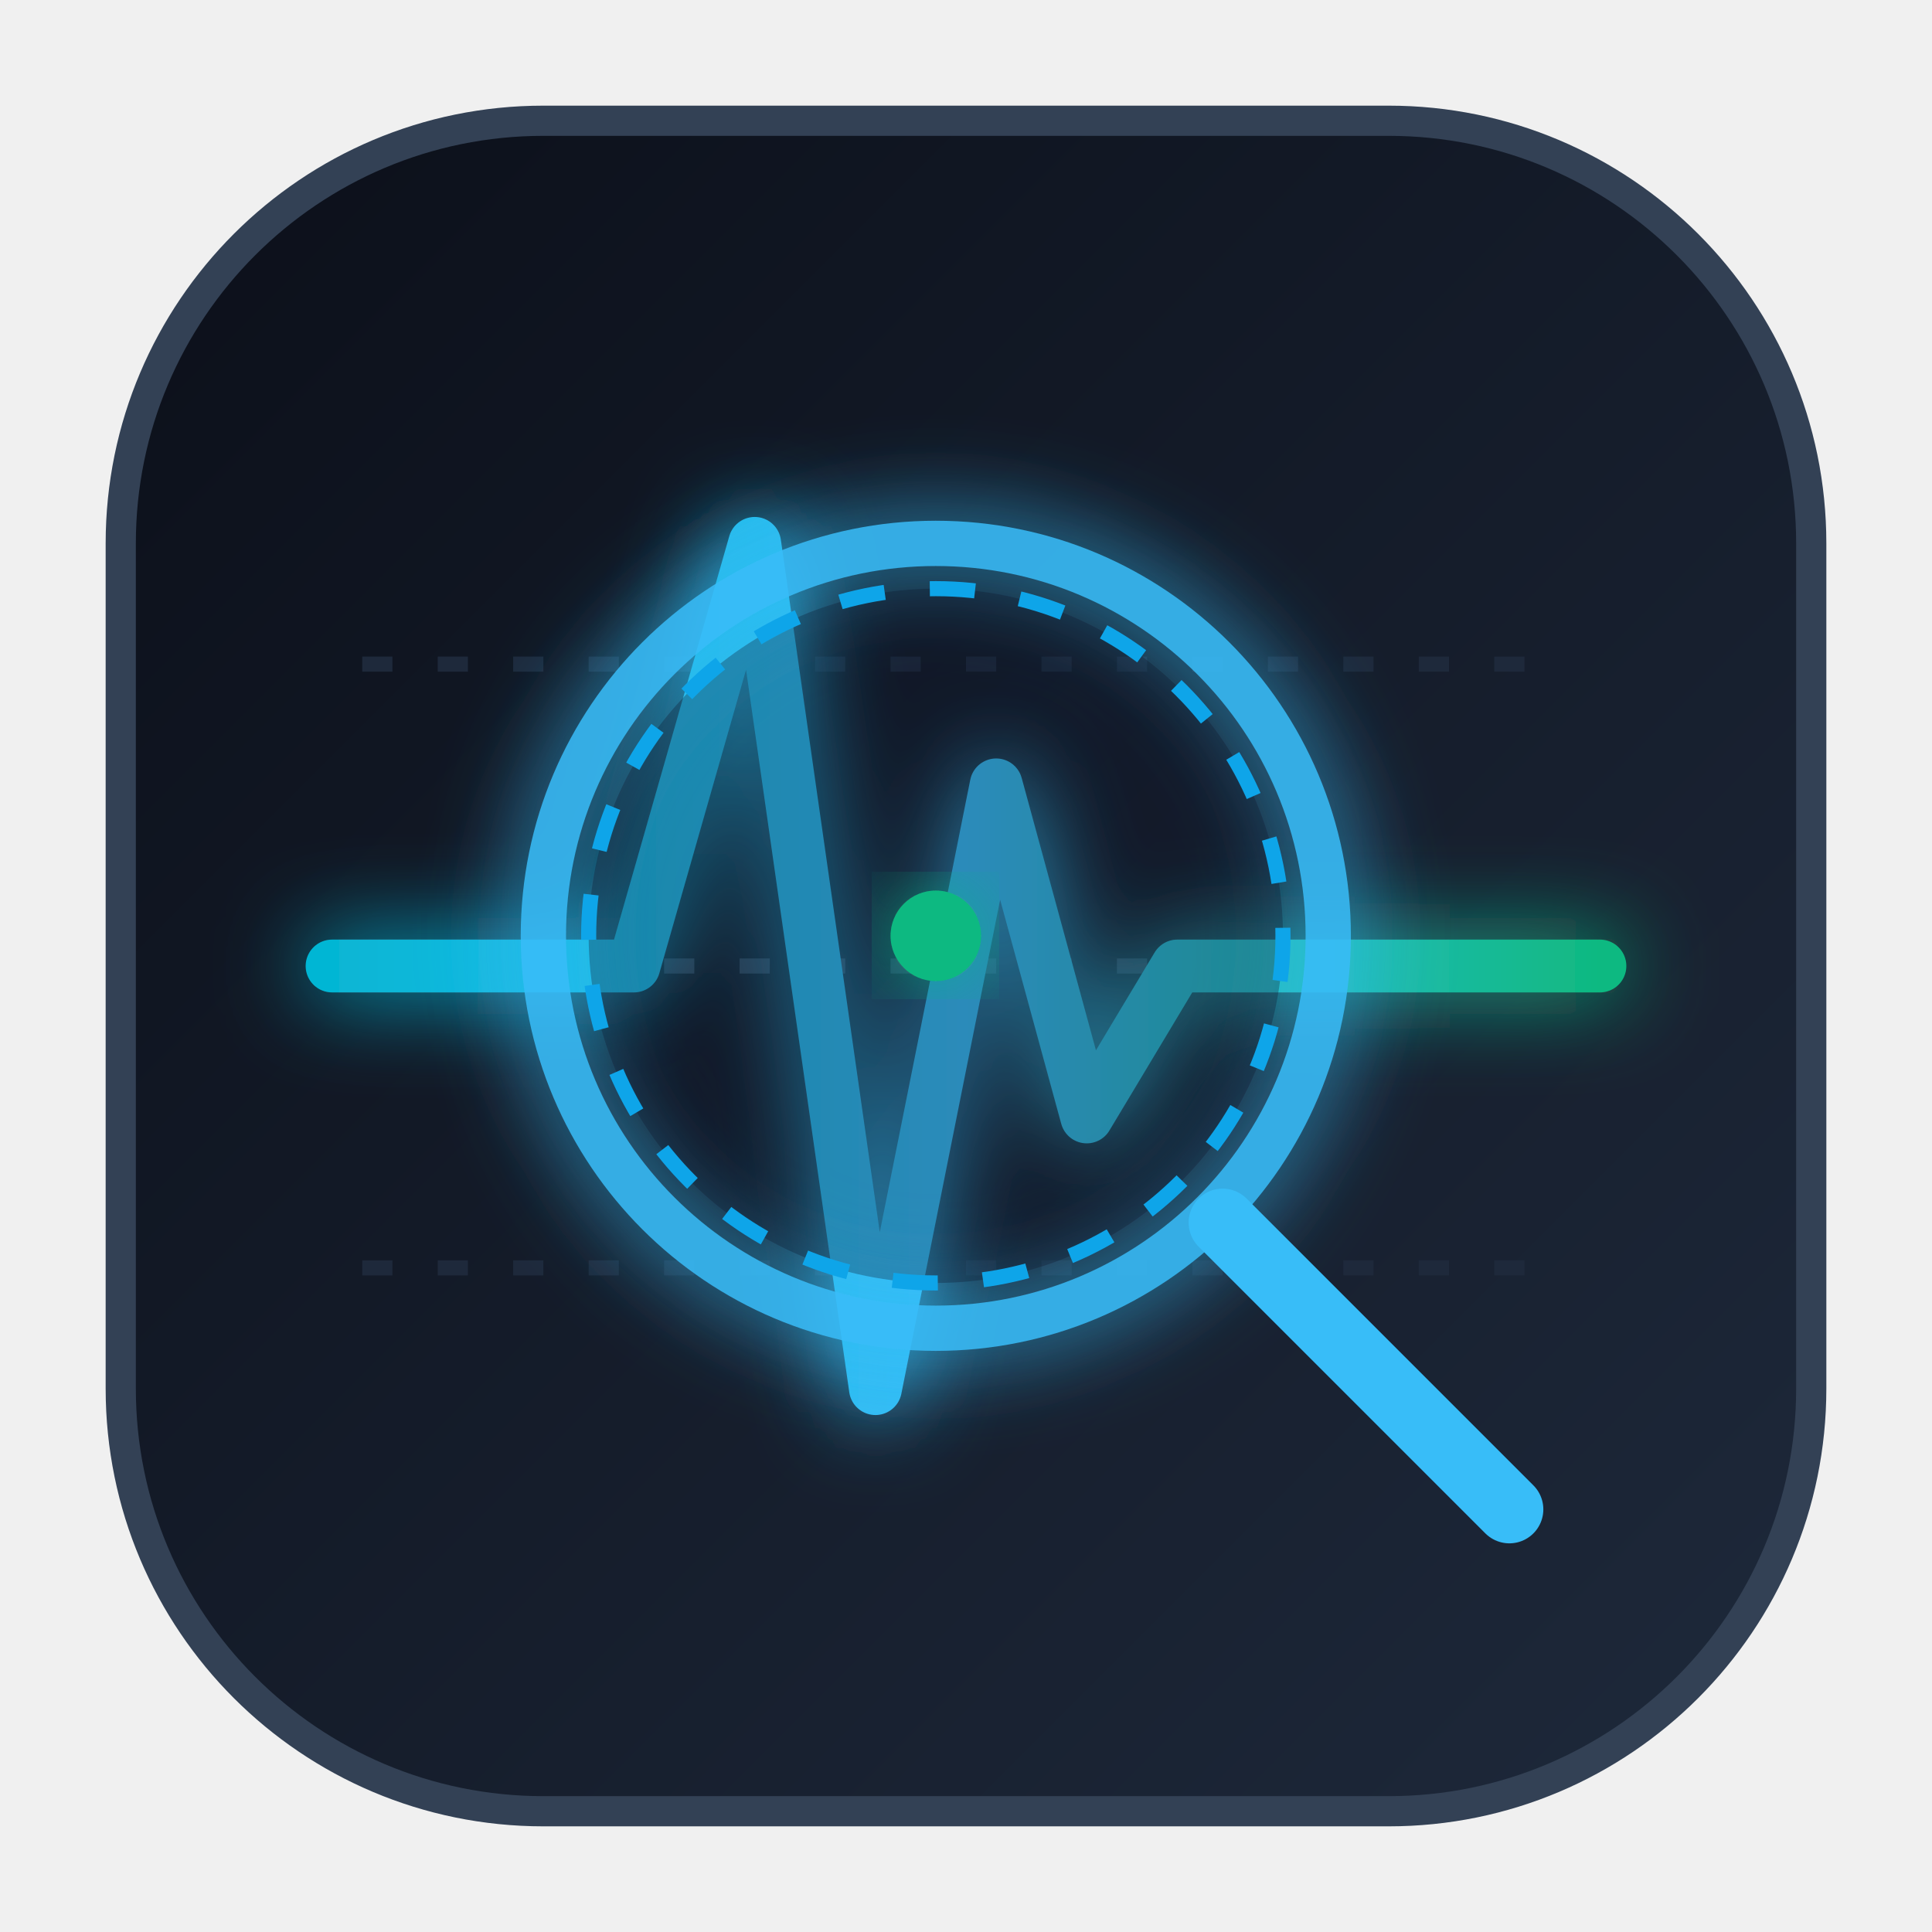
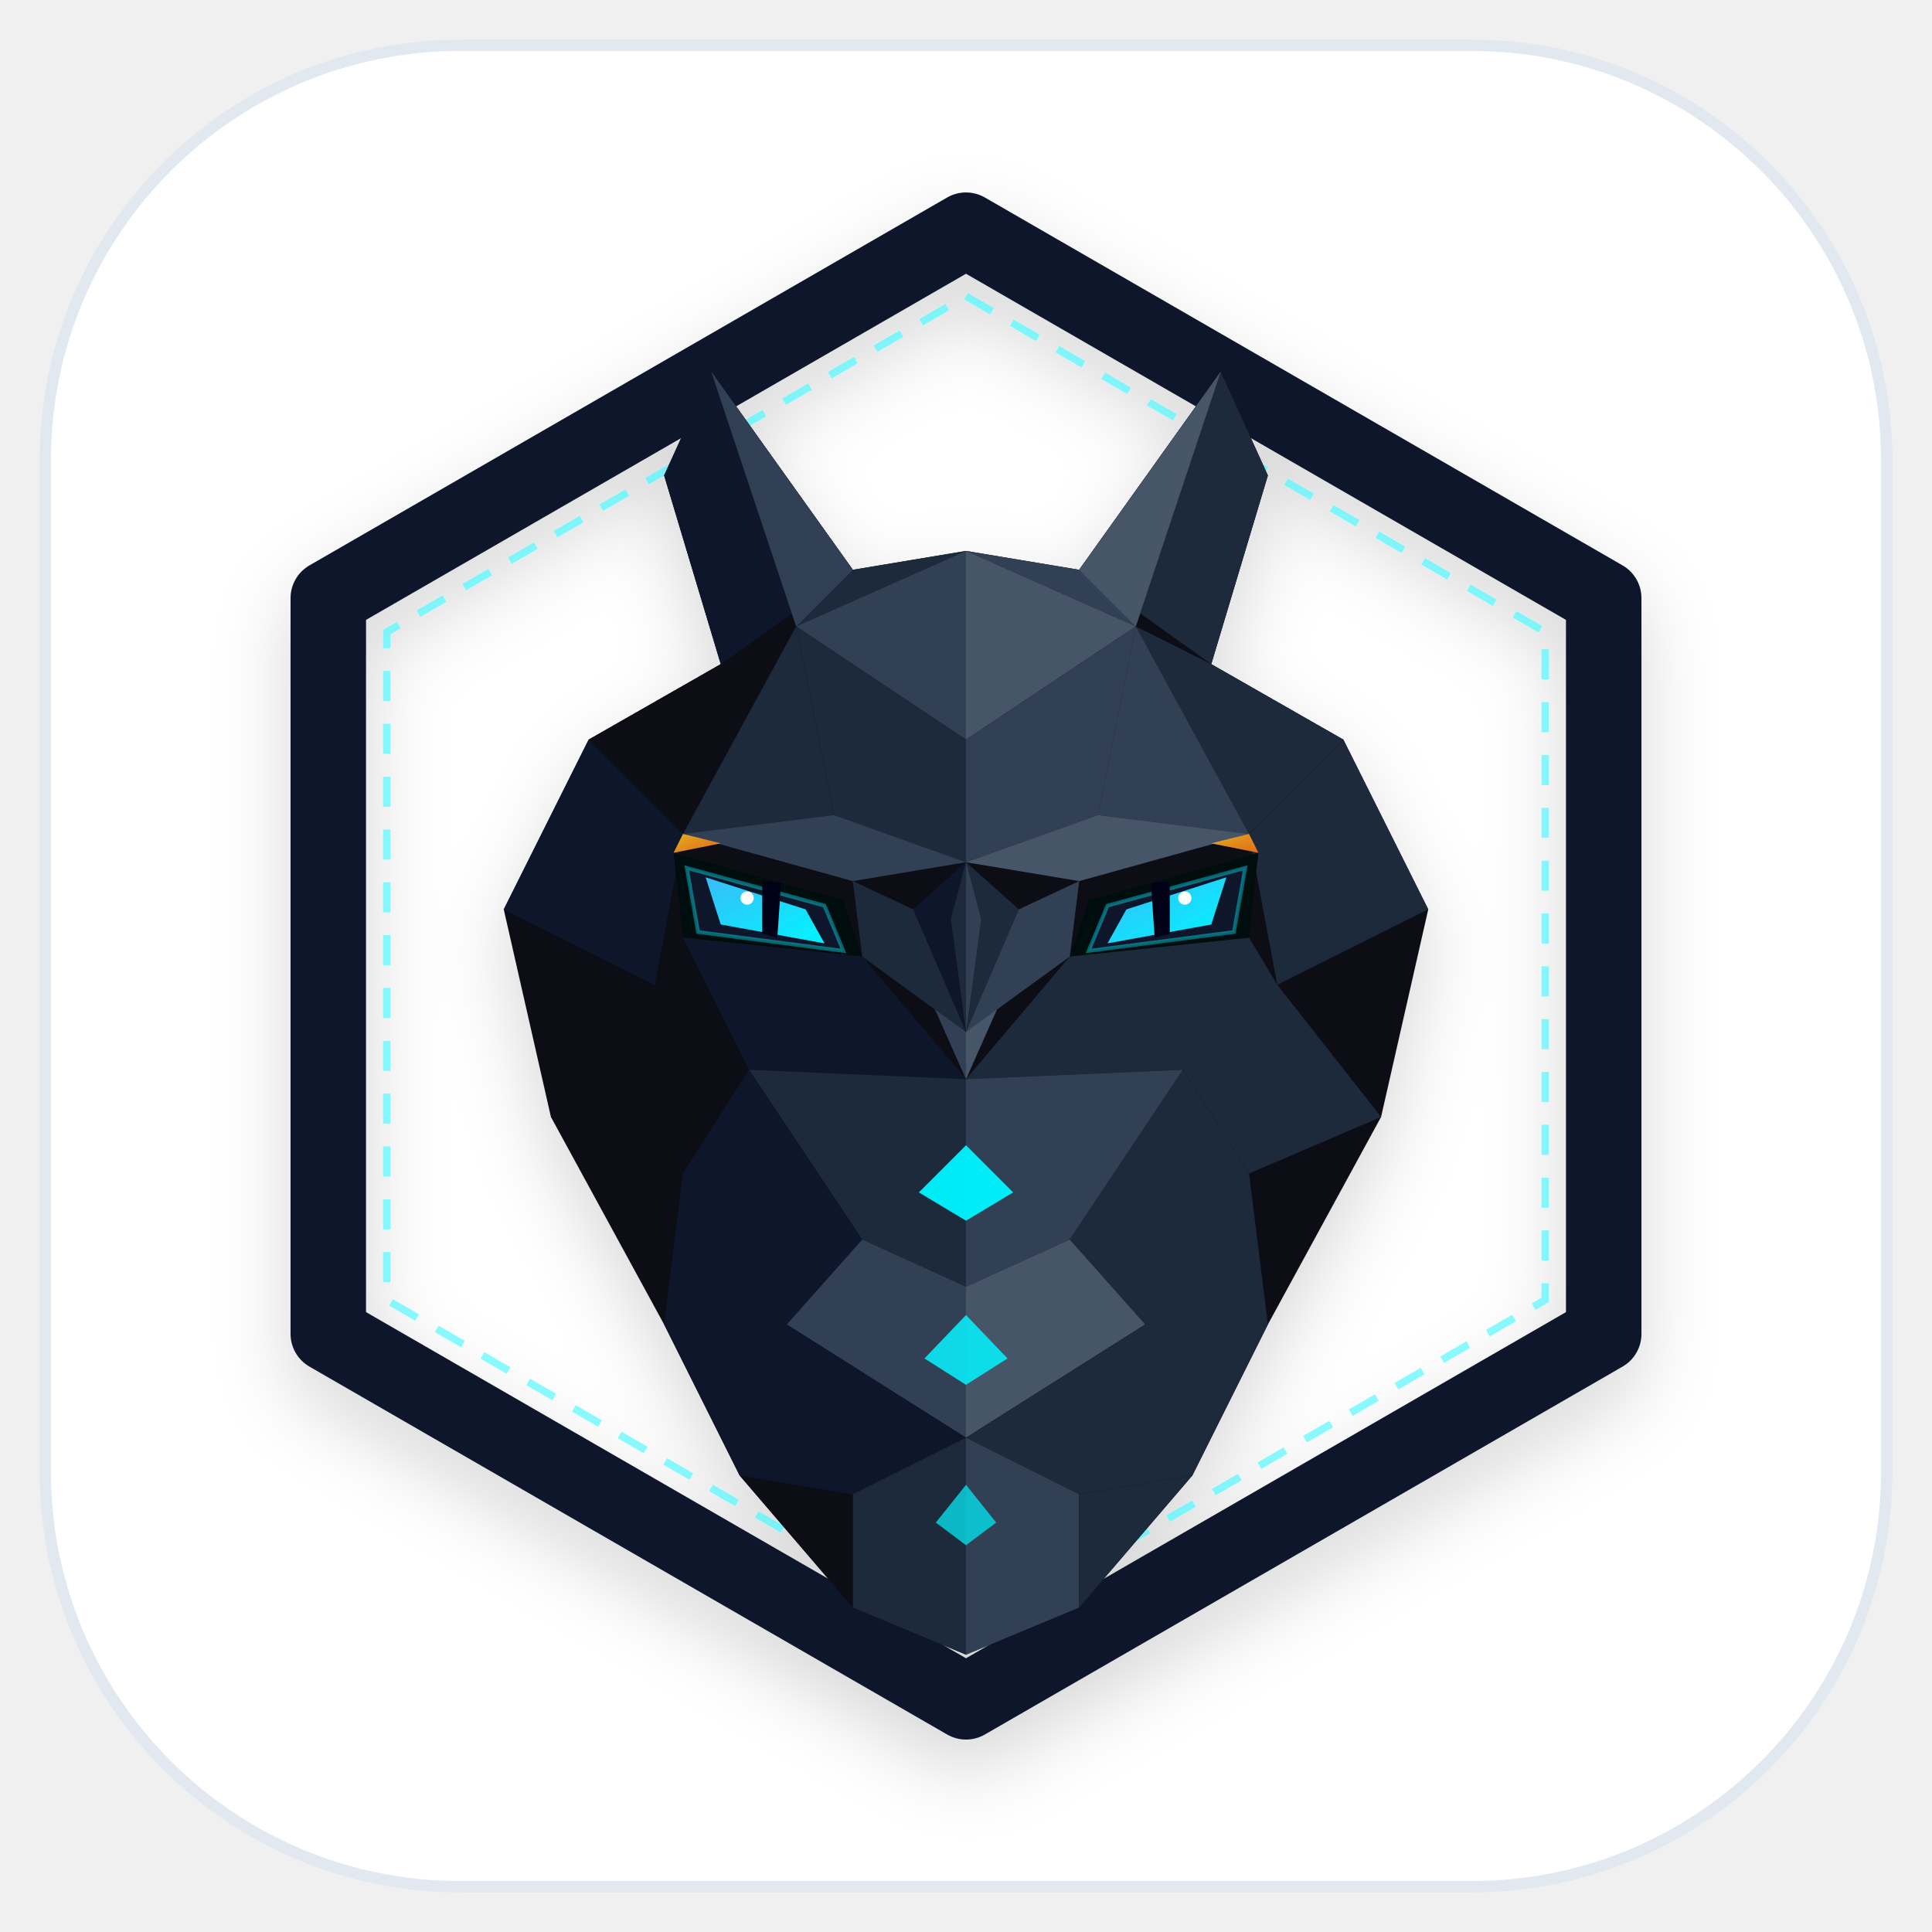
- <svg xmlns="http://www.w3.org/2000/svg" viewBox="0 0 128 128" width="100%" height="100%">
+ <svg xmlns="http://www.w3.org/2000/svg" viewBox="0 0 1024 1024" width="1024" height="1024">
  <defs>
-     <linearGradient id="bgGrad" x1="0%" y1="0%" x2="100%" y2="100%">
-       <stop offset="0%" stop-color="#0b0f19" />
-       <stop offset="100%" stop-color="#1e293b" />
+     <clipPath id="squircle-clip">
+       <rect x="24" y="24" width="976" height="976" rx="220" />
+     </clipPath>
+     <linearGradient id="cyan-glow" x1="0%" y1="0%" x2="100%" y2="100%">
+       <stop offset="0%" stop-color="#00f5ff" />
+       <stop offset="100%" stop-color="#0284c7" />
    </linearGradient>
-     <linearGradient id="cyanGrad" x1="0%" y1="0%" x2="100%" y2="100%">
+     <linearGradient id="cyan-iris" x1="0%" y1="0%" x2="100%" y2="100%">
      <stop offset="0%" stop-color="#38bdf8" />
-       <stop offset="100%" stop-color="#06b6d4" />
+       <stop offset="100%" stop-color="#00f5ff" />
    </linearGradient>
-     <linearGradient id="streamGrad" x1="0%" y1="0%" x2="100%" y2="0%">
-       <stop offset="0%" stop-color="#06b6d4" />
-       <stop offset="50%" stop-color="#38bdf8" />
-       <stop offset="100%" stop-color="#10b981" />
+     <linearGradient id="amber-accent" x1="0%" y1="0%" x2="100%" y2="100%">
+       <stop offset="0%" stop-color="#fbbf24" />
+       <stop offset="100%" stop-color="#f97316" />
    </linearGradient>
-     <filter id="glow" x="-20%" y="-20%" width="140%" height="140%">
-       <feGaussianBlur stdDeviation="3" result="blur" />
-       <feComposite in="SourceGraphic" in2="blur" operator="over" />
+     <filter id="subtle-shadow" x="-10%" y="-10%" width="120%" height="120%">
+       <feDropShadow dx="0" dy="16" stdDeviation="20" flood-color="#000000" flood-opacity="0.16" />
    </filter>
  </defs>
-   <rect x="8" y="8" width="112" height="112" rx="28" fill="url(#bgGrad)" stroke="#334155" stroke-width="2" />
-   <line x1="24" y1="44" x2="104" y2="44" stroke="#1e293b" stroke-width="1" stroke-dasharray="2 3" />
-   <line x1="24" y1="64" x2="104" y2="64" stroke="#334155" stroke-width="1" stroke-dasharray="2 3" />
-   <line x1="24" y1="84" x2="104" y2="84" stroke="#1e293b" stroke-width="1" stroke-dasharray="2 3" />
-   <path d="M 22 64 L 42 64 L 50 36 L 58 92 L 66 52 L 72 74 L 78 64 L 106 64" fill="none" stroke="url(#streamGrad)" stroke-width="3.5" stroke-linecap="round" stroke-linejoin="round" filter="url(#glow)" />
-   <circle cx="62" cy="62" r="26" fill="none" stroke="#38bdf8" stroke-width="3" opacity="0.9" filter="url(#glow)" />
-   <circle cx="62" cy="62" r="23" fill="#0f172a" fill-opacity="0.3" stroke="#0ea5e9" stroke-width="1" stroke-dasharray="3 3" />
-   <line x1="81" y1="81" x2="100" y2="100" stroke="#38bdf8" stroke-width="4.5" stroke-linecap="round" />
-   <circle cx="62" cy="62" r="3" fill="#10b981" filter="url(#glow)" />
+   <rect x="24" y="24" width="976" height="976" rx="220" fill="#ffffff" stroke="#e2e8f0" stroke-width="6" />
+   <g clip-path="url(#squircle-clip)">
+     <g transform="translate(512, 512)" filter="url(#subtle-shadow)">
+       <polygon points="         0,-390         338,-195         338,195         0,390         -338,195         -338,-195       " fill="none" stroke="#0f172a" stroke-width="40" stroke-linejoin="round" />
+       <polygon points="         0,-355         307,-177         307,177         0,355         -307,177         -307,-177       " fill="none" stroke="#00f5ff" stroke-width="4" opacity="0.45" stroke-dasharray="16, 12" />
+       <path d="         M 0 -220         L -60 -210         L -135 -315         L -160 -260         L -130 -160         L -200 -120         L -245 -30         L -220 80         L -160 190         L -120 270         L -60 340         L 0 365         L 60 340         L 120 270         L 160 190         L 220 80         L 245 -30         L 200 -120         L 130 -160         L 160 -260         L 135 -315         L 60 -210         Z       " fill="#0b0f19" />
+       <polygon points="0,-220 -60,-210 -135,-315 -90,-180" fill="#1e293b" />
+       <polygon points="-60,-210 -135,-315 -160,-260 -130,-160" fill="#0f172a" />
+       <polygon points="-90,-180 -135,-315 -60,-210" fill="#334155" />
+       <polygon points="0,-220 60,-210 135,-315 90,-180" fill="#334155" />
+       <polygon points="60,-210 135,-315 160,-260 130,-160" fill="#1e293b" />
+       <polygon points="90,-180 135,-315 60,-210" fill="#475569" />
+       <polygon points="0,-220 -90,-180 0,-120" fill="#334155" />
+       <polygon points="0,-220 90,-180 0,-120" fill="#475569" />
+       <polygon points="0,-120 -90,-180 -70,-80 0,-55" fill="#1e293b" />
+       <polygon points="0,-120 90,-180 70,-80 0,-55" fill="#334155" />
+       <polygon points="-90,-180 -130,-160 -200,-120 -150,-70" fill="#0b0f19" />
+       <polygon points="90,-180 130,-160 200,-120 150,-70" fill="#1e293b" />
+       <polygon points="-90,-180 -150,-70 -70,-80" fill="#1e293b" />
+       <polygon points="90,-180 150,-70 70,-80" fill="#334155" />
+       <polygon points="-200,-120 -245,-30 -165,10 -150,-70" fill="#0f172a" />
+       <polygon points="200,-120 245,-30 165,10 150,-70" fill="#1e293b" />
+       <polygon points="0,-55 -70,-80 -150,-70 -60,-45" fill="#334155" />
+       <polygon points="0,-55 70,-80 150,-70 60,-45" fill="#475569" />
+       <polygon points="-155,-60 -65,-35 -55,-5 -150,-15" fill="#050811" />
+       <polygon points="-148,-52 -75,-32 -65,-8 -142,-18" fill="#0f172a" stroke="#00f5ff" stroke-width="2" stroke-opacity="0.4" />
+       <polygon points="-138,-47 -85,-30 -75,-12 -130,-22" fill="url(#cyan-iris)" />
+       <polygon points="-108,-45 -98,-44 -100,-15 -108,-17" fill="#020617" />
+       <circle cx="-116" cy="-36" r="3.5" fill="#ffffff" />
+       <polygon points="155,-60 65,-35 55,-5 150,-15" fill="#050811" />
+       <polygon points="148,-52 75,-32 65,-8 142,-18" fill="#0f172a" stroke="#00f5ff" stroke-width="2" stroke-opacity="0.4" />
+       <polygon points="138,-47 85,-30 75,-12 130,-22" fill="url(#cyan-iris)" />
+       <polygon points="108,-45 98,-44 100,-15 108,-17" fill="#020617" />
+       <circle cx="116" cy="-36" r="3.5" fill="#ffffff" />
+       <polygon points="0,-55 -28,-30 0,35" fill="#0f172a" />
+       <polygon points="0,-55 28,-30 0,35" fill="#1e293b" />
+       <polygon points="0,-55 -8,-25 0,35" fill="#1e293b" />
+       <polygon points="0,-55 8,-25 0,35" fill="#334155" />
+       <polygon points="0,35 -20,15 0,60" fill="#334155" />
+       <polygon points="0,35 20,15 0,60" fill="#475569" />
+       <polygon points="-60,-45 -55,-5 0,35 -28,-30" fill="#1e293b" />
+       <polygon points="60,-45 55,-5 0,35 28,-30" fill="#334155" />
+       <polygon points="-55,-5 -150,-15 -115,55 0,60" fill="#0f172a" />
+       <polygon points="55,-5 150,-15 115,55 0,60" fill="#1e293b" />
+       <polygon points="-150,-15 -165,10 -220,80 -150,110 -115,55" fill="#0b0f19" />
+       <polygon points="150,-15 165,10 220,80 150,110 115,55" fill="#1e293b" />
+       <polygon points="0,60 -115,55 -55,145 0,170" fill="#1e293b" />
+       <polygon points="0,60 115,55 55,145 0,170" fill="#334155" />
+       <polygon points="-115,55 -150,110 -160,190 -95,190 -55,145" fill="#0f172a" />
+       <polygon points="115,55 150,110 160,190 95,190 55,145" fill="#1e293b" />
+       <polygon points="0,170 -55,145 -95,190 0,250" fill="#334155" />
+       <polygon points="0,170 55,145 95,190 0,250" fill="#475569" />
+       <polygon points="-95,190 -160,190 -120,270 -60,280 0,250" fill="#0f172a" />
+       <polygon points="95,190 160,190 120,270 60,280 0,250" fill="#1e293b" />
+       <polygon points="0,250 -60,280 -60,340 0,365" fill="#1e293b" />
+       <polygon points="0,250 60,280 60,340 0,365" fill="#334155" />
+       <polygon points="-60,280 -120,270 -60,340" fill="#0b0f19" />
+       <polygon points="60,280 120,270 60,340" fill="#1e293b" />
+       <polygon points="0,95 -25,120 0,135 25,120" fill="#00f5ff" opacity="0.95" />
+       <polygon points="0,185 -22,208 0,222 22,208" fill="#00f5ff" opacity="0.85" />
+       <polygon points="0,275 -16,295 0,307 16,295" fill="#00f5ff" opacity="0.7" />
+       <polygon points="-155,-60 -150,-70 -130,-65" fill="url(#amber-accent)" opacity="0.9" />
+       <polygon points="155,-60 150,-70 130,-65" fill="url(#amber-accent)" opacity="0.9" />
+     </g>
+   </g>
</svg>
